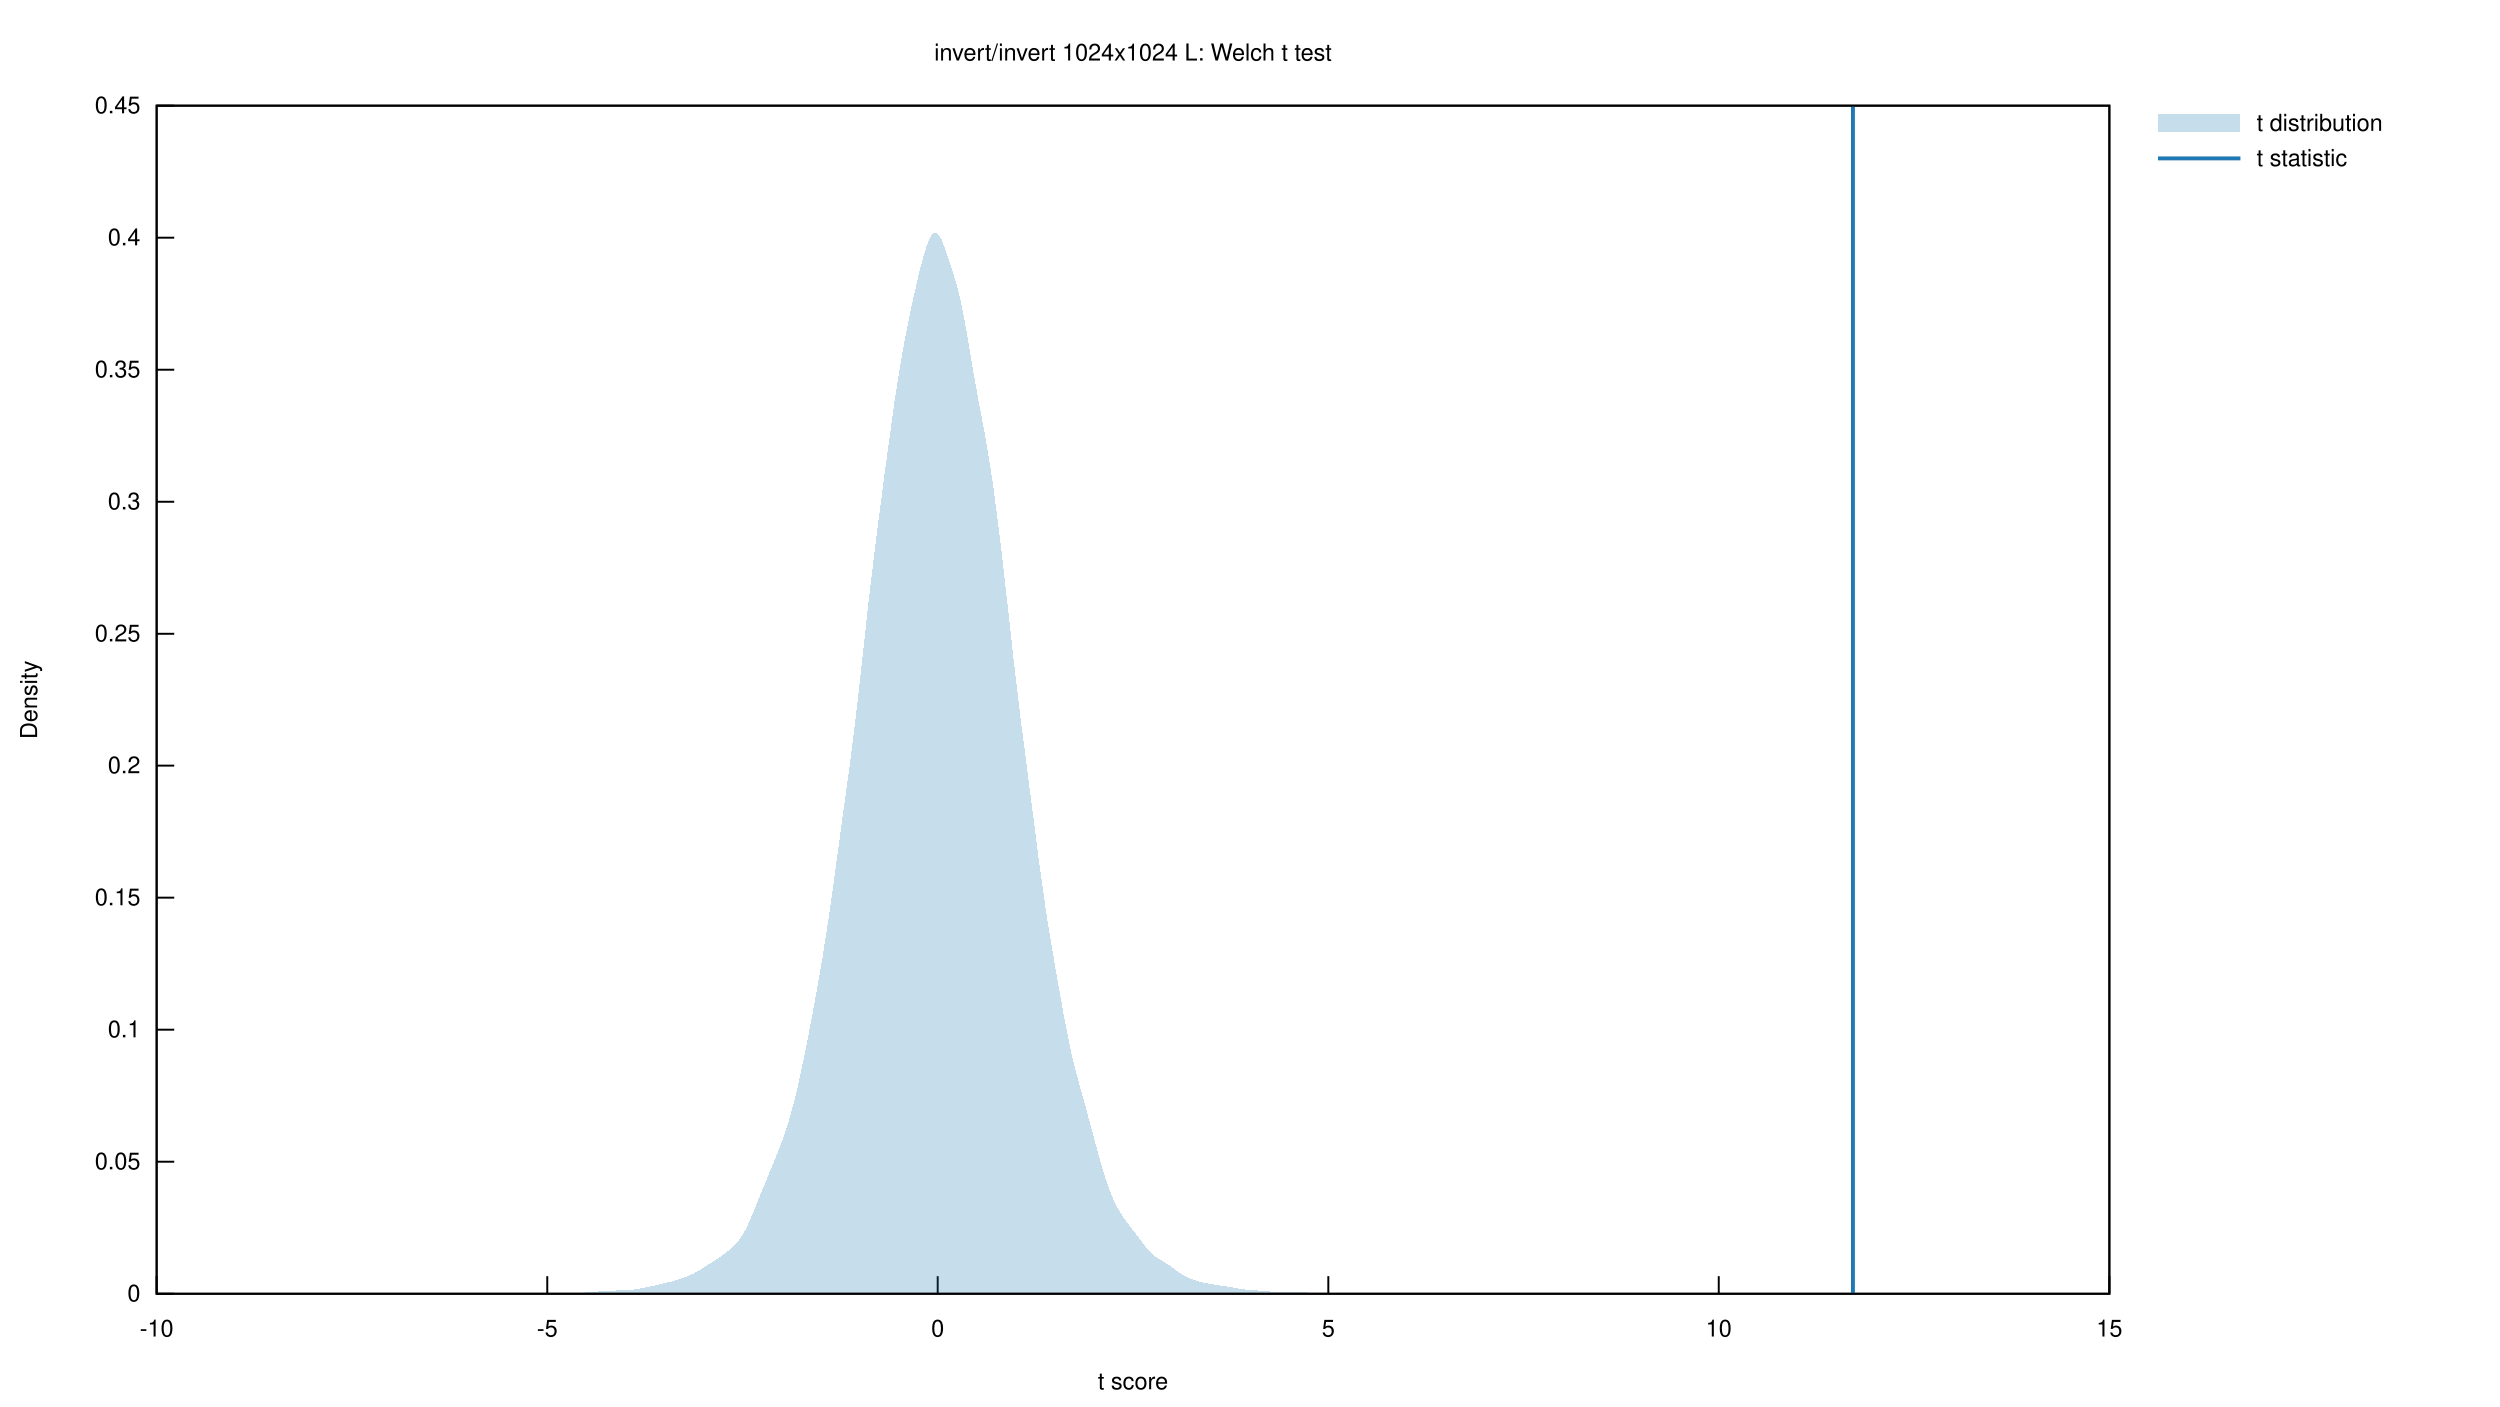
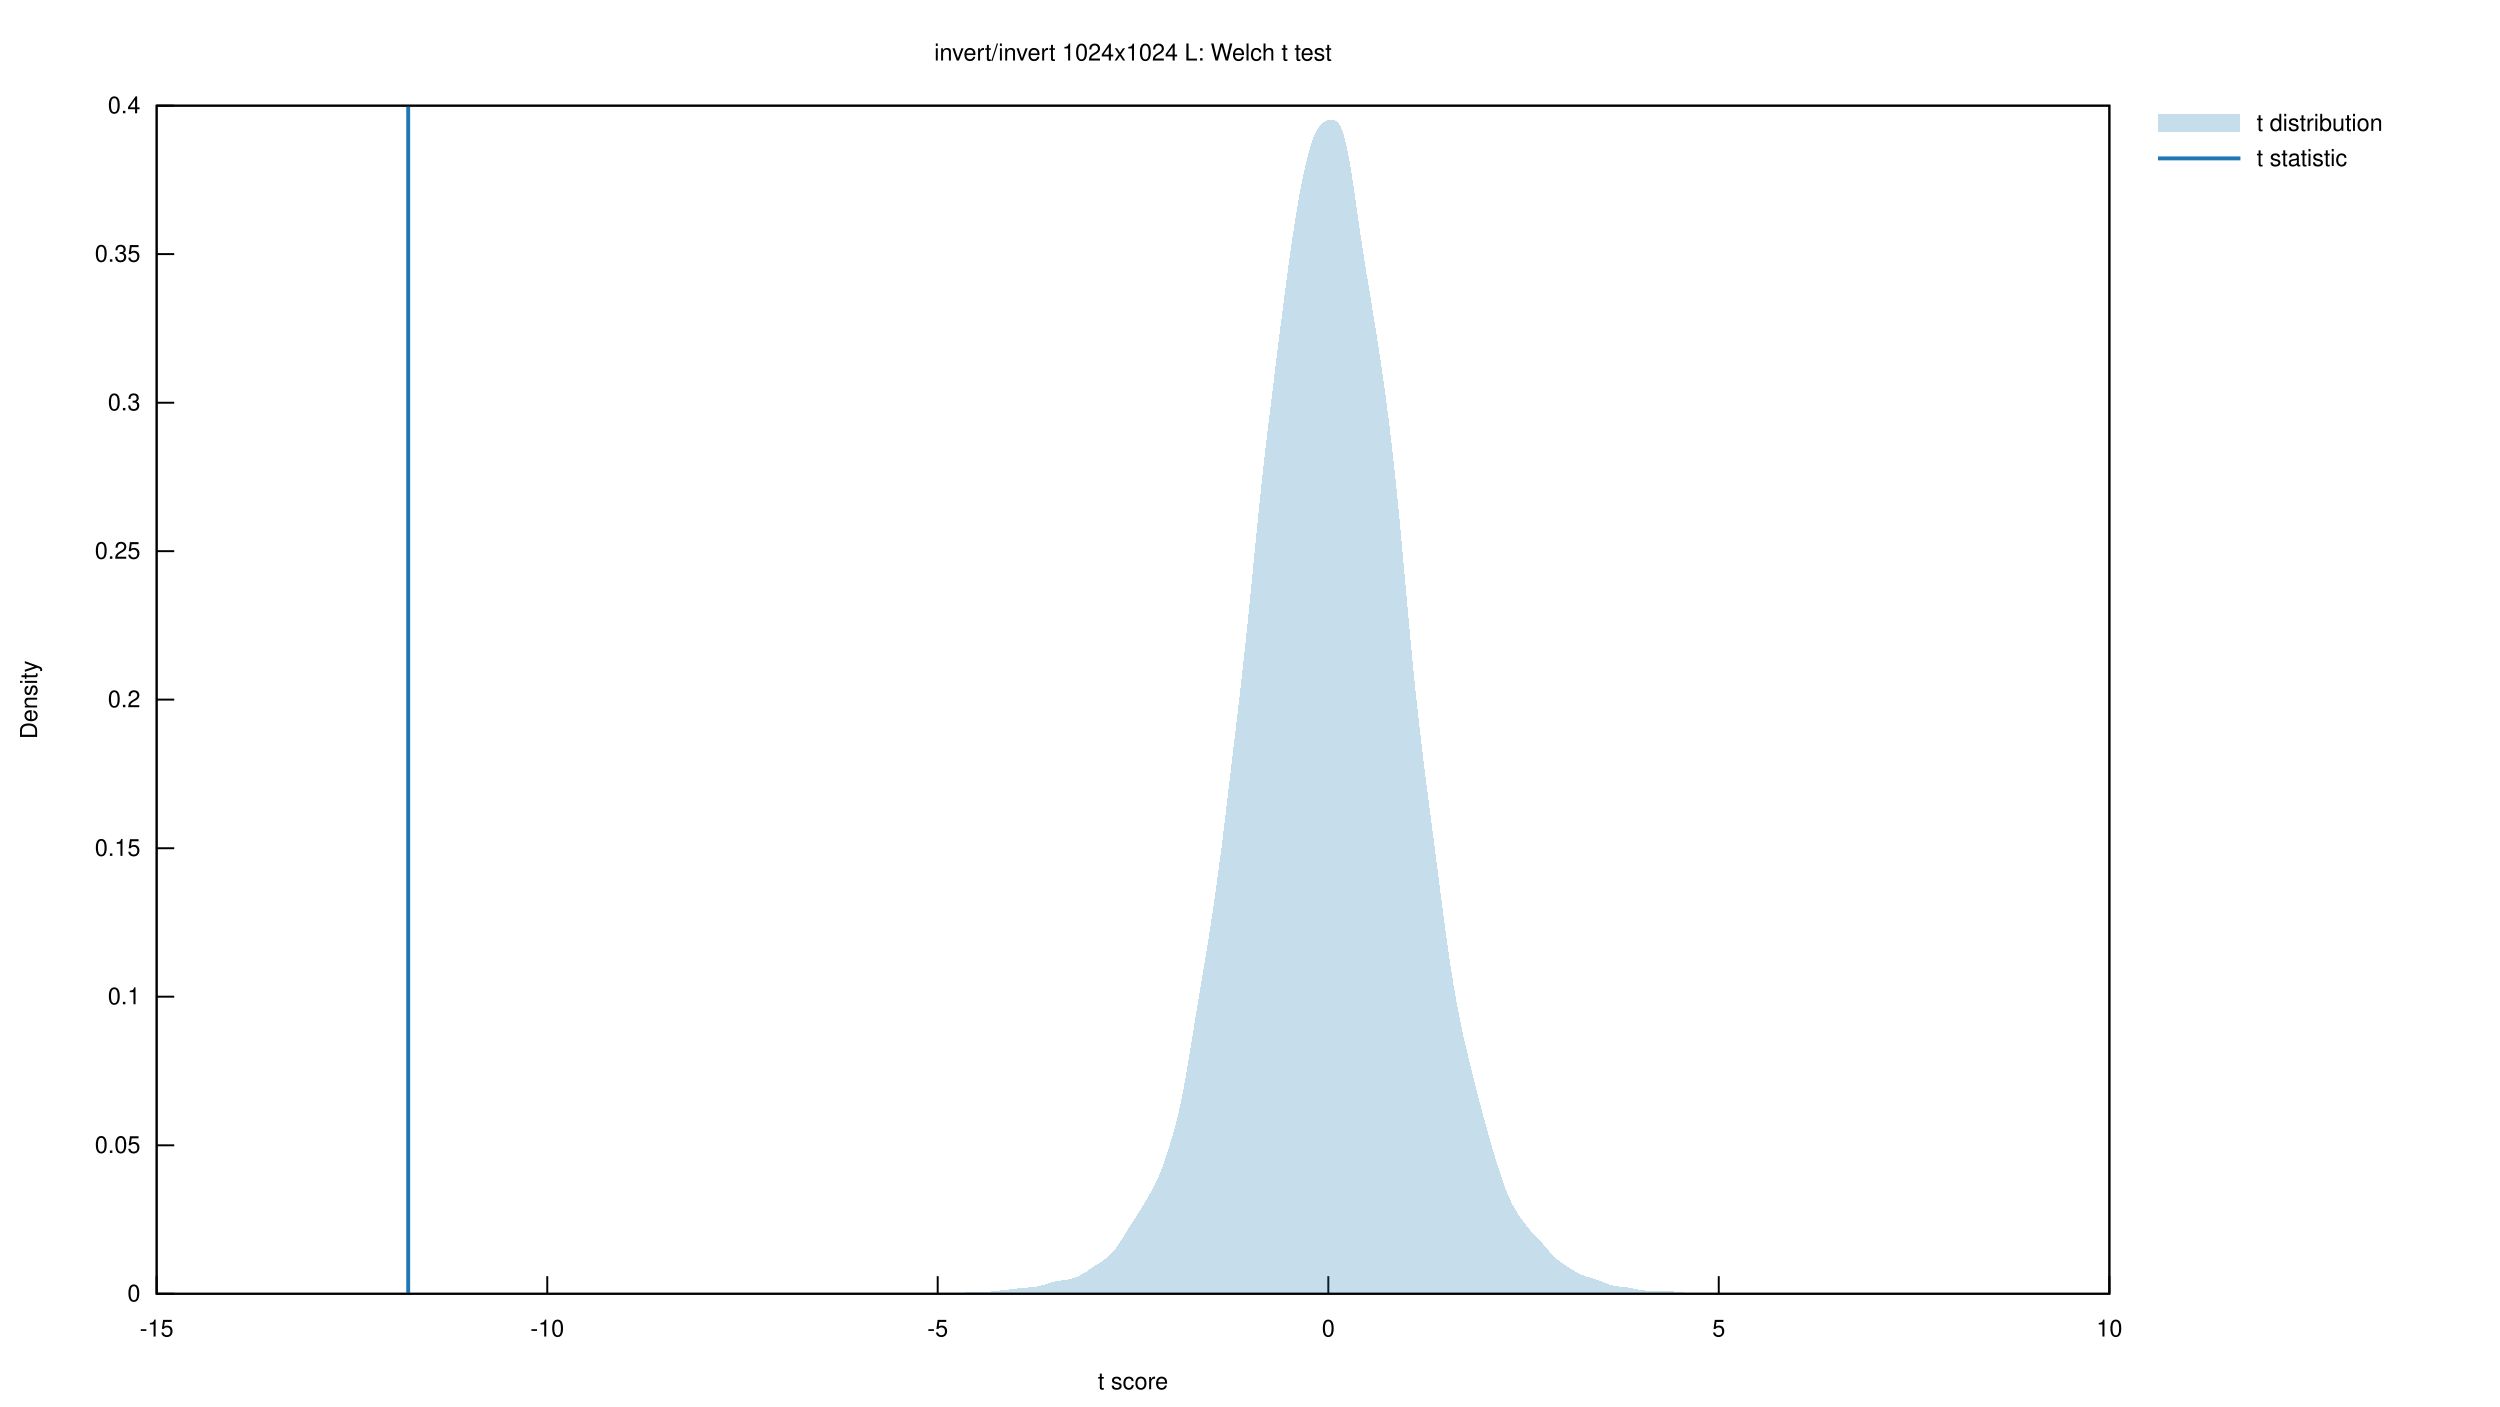
<svg xmlns="http://www.w3.org/2000/svg" xmlns:xlink="http://www.w3.org/1999/xlink" viewBox="0 0 1280 720">
  <g id="gnuplot_canvas">
    <rect x="0" y="0" width="1280" height="720" fill="none" />
    <defs>
      <circle id="gpDot" r="0.5" stroke-width="0.5" stroke="currentColor" />
      <path id="gpPt0" stroke-width="0.222" stroke="currentColor" d="M-1,0 h2 M0,-1 v2" />
      <path id="gpPt1" stroke-width="0.222" stroke="currentColor" d="M-1,-1 L1,1 M1,-1 L-1,1" />
      <path id="gpPt2" stroke-width="0.222" stroke="currentColor" d="M-1,0 L1,0 M0,-1 L0,1 M-1,-1 L1,1 M-1,1 L1,-1" />
      <rect id="gpPt3" stroke-width="0.222" stroke="currentColor" x="-1" y="-1" width="2" height="2" />
      <rect id="gpPt4" stroke-width="0.222" stroke="currentColor" fill="currentColor" x="-1" y="-1" width="2" height="2" />
      <circle id="gpPt5" stroke-width="0.222" stroke="currentColor" cx="0" cy="0" r="1" />
      <use xlink:href="#gpPt5" id="gpPt6" fill="currentColor" stroke="none" />
      <path id="gpPt7" stroke-width="0.222" stroke="currentColor" d="M0,-1.33 L-1.33,0.67 L1.33,0.67 z" />
      <use xlink:href="#gpPt7" id="gpPt8" fill="currentColor" stroke="none" />
      <use xlink:href="#gpPt7" id="gpPt9" stroke="currentColor" transform="rotate(180)" />
      <use xlink:href="#gpPt9" id="gpPt10" fill="currentColor" stroke="none" />
      <use xlink:href="#gpPt3" id="gpPt11" stroke="currentColor" transform="rotate(45)" />
      <use xlink:href="#gpPt11" id="gpPt12" fill="currentColor" stroke="none" />
      <path id="gpPt13" stroke-width="0.222" stroke="currentColor" d="M0,1.330 L1.265,0.411 L0.782,-1.067 L-0.782,-1.076 L-1.265,0.411 z" />
      <use xlink:href="#gpPt13" id="gpPt14" fill="currentColor" stroke="none" />
      <filter id="textbox" filterUnits="objectBoundingBox" x="0" y="0" height="1" width="1">
        <feFlood flood-color="white" flood-opacity="1" result="bgnd" />
        <feComposite in="SourceGraphic" in2="bgnd" operator="atop" />
      </filter>
      <filter id="greybox" filterUnits="objectBoundingBox" x="0" y="0" height="1" width="1">
        <feFlood flood-color="lightgrey" flood-opacity="1" result="grey" />
        <feComposite in="SourceGraphic" in2="grey" operator="atop" />
      </filter>
    </defs>
    <g fill="none" color="white" stroke="currentColor" stroke-width="1.00" stroke-linecap="butt" stroke-linejoin="miter">
</g>
    <g fill="none" color="black" stroke="currentColor" stroke-width="1.00" stroke-linecap="butt" stroke-linejoin="miter">
      <path stroke="black" d="M80.2,662.4 L89.2,662.4  " />
      <g transform="translate(71.9,666.3)" stroke="none" fill="black" font-family="Helvetica" font-size="12.00" text-anchor="end">
        <text>
          <tspan font-family="Helvetica"> 0</tspan>
        </text>
      </g>
    </g>
    <g fill="none" color="black" stroke="currentColor" stroke-width="1.00" stroke-linecap="butt" stroke-linejoin="miter">
-       <path stroke="black" d="M80.2,594.8 L89.2,594.8  " />
-       <g transform="translate(71.9,598.7)" stroke="none" fill="black" font-family="Helvetica" font-size="12.00" text-anchor="end">
+       <path stroke="black" d="M80.2,586.4 L89.2,586.4  " />
+       <g transform="translate(71.9,590.3)" stroke="none" fill="black" font-family="Helvetica" font-size="12.00" text-anchor="end">
        <text>
          <tspan font-family="Helvetica"> 0.05</tspan>
        </text>
      </g>
    </g>
    <g fill="none" color="black" stroke="currentColor" stroke-width="1.00" stroke-linecap="butt" stroke-linejoin="miter">
-       <path stroke="black" d="M80.2,527.2 L89.2,527.2  " />
-       <g transform="translate(71.9,531.1)" stroke="none" fill="black" font-family="Helvetica" font-size="12.00" text-anchor="end">
+       <path stroke="black" d="M80.2,510.3 L89.2,510.3  " />
+       <g transform="translate(71.9,514.2)" stroke="none" fill="black" font-family="Helvetica" font-size="12.00" text-anchor="end">
        <text>
          <tspan font-family="Helvetica"> 0.1</tspan>
        </text>
      </g>
    </g>
    <g fill="none" color="black" stroke="currentColor" stroke-width="1.00" stroke-linecap="butt" stroke-linejoin="miter">
-       <path stroke="black" d="M80.2,459.6 L89.2,459.6  " />
-       <g transform="translate(71.9,463.5)" stroke="none" fill="black" font-family="Helvetica" font-size="12.00" text-anchor="end">
+       <path stroke="black" d="M80.2,434.3 L89.2,434.3  " />
+       <g transform="translate(71.9,438.2)" stroke="none" fill="black" font-family="Helvetica" font-size="12.00" text-anchor="end">
        <text>
          <tspan font-family="Helvetica"> 0.15</tspan>
        </text>
      </g>
    </g>
    <g fill="none" color="black" stroke="currentColor" stroke-width="1.00" stroke-linecap="butt" stroke-linejoin="miter">
-       <path stroke="black" d="M80.2,392.0 L89.2,392.0  " />
-       <g transform="translate(71.9,395.9)" stroke="none" fill="black" font-family="Helvetica" font-size="12.00" text-anchor="end">
+       <path stroke="black" d="M80.2,358.2 L89.2,358.2  " />
+       <g transform="translate(71.9,362.1)" stroke="none" fill="black" font-family="Helvetica" font-size="12.00" text-anchor="end">
        <text>
          <tspan font-family="Helvetica"> 0.2</tspan>
        </text>
      </g>
    </g>
    <g fill="none" color="black" stroke="currentColor" stroke-width="1.00" stroke-linecap="butt" stroke-linejoin="miter">
-       <path stroke="black" d="M80.2,324.5 L89.2,324.5  " />
-       <g transform="translate(71.9,328.4)" stroke="none" fill="black" font-family="Helvetica" font-size="12.00" text-anchor="end">
+       <path stroke="black" d="M80.2,282.2 L89.2,282.2  " />
+       <g transform="translate(71.9,286.1)" stroke="none" fill="black" font-family="Helvetica" font-size="12.00" text-anchor="end">
        <text>
          <tspan font-family="Helvetica"> 0.25</tspan>
        </text>
      </g>
    </g>
    <g fill="none" color="black" stroke="currentColor" stroke-width="1.00" stroke-linecap="butt" stroke-linejoin="miter">
-       <path stroke="black" d="M80.2,256.9 L89.2,256.9  " />
-       <g transform="translate(71.9,260.8)" stroke="none" fill="black" font-family="Helvetica" font-size="12.00" text-anchor="end">
+       <path stroke="black" d="M80.2,206.2 L89.2,206.2  " />
+       <g transform="translate(71.9,210.1)" stroke="none" fill="black" font-family="Helvetica" font-size="12.00" text-anchor="end">
        <text>
          <tspan font-family="Helvetica"> 0.3</tspan>
        </text>
      </g>
    </g>
    <g fill="none" color="black" stroke="currentColor" stroke-width="1.00" stroke-linecap="butt" stroke-linejoin="miter">
-       <path stroke="black" d="M80.2,189.3 L89.2,189.3  " />
-       <g transform="translate(71.9,193.2)" stroke="none" fill="black" font-family="Helvetica" font-size="12.00" text-anchor="end">
+       <path stroke="black" d="M80.2,130.1 L89.2,130.1  " />
+       <g transform="translate(71.9,134.0)" stroke="none" fill="black" font-family="Helvetica" font-size="12.00" text-anchor="end">
        <text>
          <tspan font-family="Helvetica"> 0.35</tspan>
-         </text>
-       </g>
-     </g>
-     <g fill="none" color="black" stroke="currentColor" stroke-width="1.00" stroke-linecap="butt" stroke-linejoin="miter">
-       <path stroke="black" d="M80.2,121.7 L89.2,121.7  " />
-       <g transform="translate(71.9,125.6)" stroke="none" fill="black" font-family="Helvetica" font-size="12.00" text-anchor="end">
-         <text>
-           <tspan font-family="Helvetica"> 0.4</tspan>
        </text>
      </g>
    </g>
    <g fill="none" color="black" stroke="currentColor" stroke-width="1.00" stroke-linecap="butt" stroke-linejoin="miter">
      <path stroke="black" d="M80.2,54.1 L89.2,54.1  " />
      <g transform="translate(71.9,58.0)" stroke="none" fill="black" font-family="Helvetica" font-size="12.00" text-anchor="end">
        <text>
-           <tspan font-family="Helvetica"> 0.45</tspan>
+           <tspan font-family="Helvetica"> 0.4</tspan>
        </text>
      </g>
    </g>
    <g fill="none" color="black" stroke="currentColor" stroke-width="1.00" stroke-linecap="butt" stroke-linejoin="miter">
      <path stroke="black" d="M80.2,662.4 L80.2,653.4  " />
      <g transform="translate(80.2,684.3)" stroke="none" fill="black" font-family="Helvetica" font-size="12.00" text-anchor="middle">
        <text>
-           <tspan font-family="Helvetica">-10</tspan>
+           <tspan font-family="Helvetica">-15</tspan>
        </text>
      </g>
    </g>
    <g fill="none" color="black" stroke="currentColor" stroke-width="1.00" stroke-linecap="butt" stroke-linejoin="miter">
      <path stroke="black" d="M280.2,662.4 L280.2,653.4  " />
      <g transform="translate(280.2,684.3)" stroke="none" fill="black" font-family="Helvetica" font-size="12.00" text-anchor="middle">
        <text>
-           <tspan font-family="Helvetica">-5</tspan>
+           <tspan font-family="Helvetica">-10</tspan>
        </text>
      </g>
    </g>
    <g fill="none" color="black" stroke="currentColor" stroke-width="1.00" stroke-linecap="butt" stroke-linejoin="miter">
      <path stroke="black" d="M480.1,662.4 L480.1,653.4  " />
      <g transform="translate(480.1,684.3)" stroke="none" fill="black" font-family="Helvetica" font-size="12.00" text-anchor="middle">
        <text>
-           <tspan font-family="Helvetica"> 0</tspan>
+           <tspan font-family="Helvetica">-5</tspan>
        </text>
      </g>
    </g>
    <g fill="none" color="black" stroke="currentColor" stroke-width="1.00" stroke-linecap="butt" stroke-linejoin="miter">
      <path stroke="black" d="M680.1,662.4 L680.1,653.4  " />
      <g transform="translate(680.1,684.3)" stroke="none" fill="black" font-family="Helvetica" font-size="12.00" text-anchor="middle">
        <text>
-           <tspan font-family="Helvetica"> 5</tspan>
+           <tspan font-family="Helvetica"> 0</tspan>
        </text>
      </g>
    </g>
    <g fill="none" color="black" stroke="currentColor" stroke-width="1.00" stroke-linecap="butt" stroke-linejoin="miter">
      <path stroke="black" d="M880.0,662.4 L880.0,653.4  " />
      <g transform="translate(880.0,684.3)" stroke="none" fill="black" font-family="Helvetica" font-size="12.00" text-anchor="middle">
        <text>
-           <tspan font-family="Helvetica"> 10</tspan>
+           <tspan font-family="Helvetica"> 5</tspan>
        </text>
      </g>
    </g>
    <g fill="none" color="black" stroke="currentColor" stroke-width="1.00" stroke-linecap="butt" stroke-linejoin="miter">
      <path stroke="black" d="M1080.0,662.4 L1080.0,653.4  " />
      <g transform="translate(1080.0,684.3)" stroke="none" fill="black" font-family="Helvetica" font-size="12.00" text-anchor="middle">
        <text>
-           <tspan font-family="Helvetica"> 15</tspan>
+           <tspan font-family="Helvetica"> 10</tspan>
        </text>
      </g>
    </g>
    <g fill="none" color="black" stroke="currentColor" stroke-width="1.00" stroke-linecap="butt" stroke-linejoin="miter">
</g>
    <g fill="none" color="black" stroke="currentColor" stroke-width="1.00" stroke-linecap="butt" stroke-linejoin="miter">
      <path stroke="black" d="M80.2,54.1 L80.2,662.4 L1080.0,662.4 L1080.0,54.1 L80.2,54.1 Z  " />
    </g>
    <g fill="none" color="black" stroke="currentColor" stroke-width="1.00" stroke-linecap="butt" stroke-linejoin="miter">
      <g transform="translate(19.0,358.3) rotate(270)" stroke="none" fill="black" font-family="Helvetica" font-size="12.00" text-anchor="middle">
        <text>
          <tspan font-family="Helvetica">Density</tspan>
        </text>
      </g>
    </g>
    <g fill="none" color="black" stroke="currentColor" stroke-width="1.00" stroke-linecap="butt" stroke-linejoin="miter">
      <g transform="translate(580.1,711.3)" stroke="none" fill="black" font-family="Helvetica" font-size="12.00" text-anchor="middle">
        <text>
          <tspan font-family="Helvetica">t score</tspan>
        </text>
      </g>
    </g>
    <g fill="none" color="black" stroke="currentColor" stroke-width="1.00" stroke-linecap="butt" stroke-linejoin="miter">
      <g transform="translate(580.1,31.0)" stroke="none" fill="black" font-family="Helvetica" font-size="12.00" text-anchor="middle">
        <text>
          <tspan font-family="Helvetica">invert/invert 1024x1024 L: Welch t test</tspan>
        </text>
      </g>
    </g>
    <g fill="none" color="black" stroke="currentColor" stroke-width="1.00" stroke-linecap="butt" stroke-linejoin="miter">
</g>
    <g id="gnuplot_plot_1">
      <g fill="none" color="black" stroke="currentColor" stroke-width="1.00" stroke-linecap="butt" stroke-linejoin="miter">
        <g transform="translate(1155.4,67.0)" stroke="none" fill="black" font-family="Helvetica" font-size="12.00" text-anchor="start">
          <text>
            <tspan font-family="Helvetica">t distribution</tspan>
          </text>
        </g>
      </g>
      <g fill="none" color="black" stroke="currentColor" stroke-width="1.00" stroke-linecap="butt" stroke-linejoin="miter">
        <g stroke="none" shape-rendering="crispEdges">
          <polygon fill="rgb( 31, 120, 180)" fill-opacity="0.25" points="1104.9,67.6 1147.1,67.6 1147.1,58.6 1104.9,58.6 " />
-           <polygon fill="rgb( 31, 120, 180)" fill-opacity="0.25" points="130.1,662.4 131.4,662.4 132.6,662.4 133.9,662.4 135.2,662.4 136.4,662.4 137.7,662.4 139.0,662.3 140.2,662.3 141.5,662.3 142.8,662.3 144.1,662.3 145.3,662.3 146.6,662.3 147.9,662.3 149.1,662.4 150.4,662.4 151.7,662.4 153.0,662.4 154.2,662.4 155.5,662.4 156.8,662.4 158.0,662.4 159.3,662.4 160.6,662.4 161.9,662.4 163.1,662.4 164.4,662.4 165.7,662.3 166.9,662.3 168.2,662.3 169.5,662.3 170.7,662.3 172.0,662.3 173.3,662.3 174.6,662.3 175.8,662.4 177.1,662.4 178.4,662.4 179.6,662.4 180.9,662.4 182.2,662.4 183.5,662.4 184.7,662.4 186.0,662.4 187.3,662.4 188.5,662.4 189.8,662.4 191.1,662.4 192.3,662.4 193.6,662.4 194.9,662.4 196.2,662.4 197.4,662.4 198.7,662.4 200.0,662.4 201.2,662.4 202.5,662.4 203.8,662.4 205.1,662.4 206.3,662.4 207.6,662.4 208.9,662.4 210.1,662.4 211.4,662.4 212.7,662.4 214.0,662.4 215.2,662.4 216.5,662.4 217.8,662.4 219.0,662.4 220.3,662.4 221.6,662.4 222.8,662.4 224.1,662.4 225.4,662.4 226.7,662.4 227.9,662.4 229.2,662.4 230.5,662.4 231.7,662.4 233.0,662.4 234.3,662.4 235.6,662.4 236.8,662.4 238.1,662.3 239.4,662.3 240.6,662.3 241.9,662.3 243.2,662.3 244.4,662.2 245.7,662.2 247.0,662.2 248.3,662.2 249.5,662.2 250.8,662.3 252.1,662.3 253.3,662.3 254.6,662.3 255.9,662.3 257.2,662.3 258.4,662.3 259.7,662.3 261.0,662.3 262.2,662.2 263.5,662.2 264.8,662.2 266.0,662.1 267.3,662.1 268.6,662.0 269.9,662.0 271.1,661.9 272.4,661.9 273.7,661.9 274.9,661.9 276.2,662.0 277.5,662.0 278.8,662.1 280.0,662.1 281.3,662.2 282.6,662.2 283.8,662.2 285.1,662.2 286.4,662.1 287.7,662.1 288.9,662.1 290.2,662.1 291.5,662.0 292.7,662.0 294.0,662.0 295.3,661.9 296.5,661.9 297.8,661.8 299.1,661.8 300.4,661.7 301.6,661.6 302.9,661.5 304.2,661.4 305.4,661.3 306.7,661.2 308.0,661.1 309.3,661.0 310.5,660.9 311.8,660.9 313.1,660.8 314.3,660.8 315.6,660.7 316.9,660.7 318.1,660.7 319.4,660.6 320.7,660.6 322.0,660.5 323.2,660.4 324.5,660.2 325.8,660.0 327.0,659.8 328.3,659.6 329.6,659.3 330.9,659.1 332.1,658.9 333.4,658.6 334.7,658.3 335.9,658.0 337.2,657.7 338.5,657.4 339.8,657.1 341.0,656.8 342.3,656.5 343.6,656.2 344.8,655.9 346.1,655.5 347.4,655.1 348.6,654.7 349.9,654.2 351.2,653.8 352.5,653.2 353.7,652.7 355.0,652.1 356.3,651.4 357.5,650.7 358.8,650.0 360.1,649.2 361.4,648.3 362.6,647.5 363.9,646.7 365.2,645.9 366.4,645.0 367.7,644.2 369.0,643.3 370.2,642.4 371.5,641.5 372.8,640.5 374.1,639.4 375.3,638.3 376.6,636.9 377.9,635.5 379.1,633.7 380.4,631.7 381.7,629.5 383.0,626.9 384.2,624.1 385.5,621.1 386.8,618.0 388.0,614.8 389.3,611.6 390.6,608.4 391.9,605.4 393.1,602.3 394.4,599.3 395.7,596.3 396.9,593.2 398.2,590.0 399.5,586.7 400.7,583.3 402.0,579.6 403.3,575.7 404.6,571.4 405.8,566.8 407.1,561.9 408.4,556.6 409.6,550.9 410.9,544.9 412.2,538.7 413.5,532.3 414.7,525.7 416.0,519.0 417.3,512.1 418.5,505.1 419.8,497.9 421.1,490.4 422.3,482.5 423.6,474.3 424.9,465.7 426.2,456.7 427.4,447.5 428.7,438.1 430.0,428.8 431.2,419.5 432.5,410.2 433.8,400.9 435.1,391.4 436.3,381.6 437.6,371.4 438.9,360.7 440.1,349.7 441.4,338.3 442.7,326.7 443.9,315.1 445.2,303.8 446.5,292.9 447.8,282.4 449.0,272.4 450.3,262.6 451.6,253.0 452.8,243.4 454.1,233.8 455.4,224.3 456.7,215.0 457.9,206.1 459.2,197.7 460.5,189.8 461.7,182.3 463.0,175.3 464.3,168.7 465.6,162.3 466.8,156.3 468.1,150.5 469.4,144.9 470.6,139.6 471.9,134.6 473.2,130.0 474.4,126.0 475.7,122.7 477.0,120.3 478.3,119.1 479.5,119.1 480.8,120.4 482.1,122.7 483.3,125.9 484.6,129.4 485.9,133.2 487.2,137.1 488.4,141.1 489.7,145.3 491.0,150.2 492.2,155.8 493.5,162.2 494.8,169.2 496.0,176.6 497.3,184.2 498.6,191.7 499.9,198.9 501.1,205.8 502.4,212.5 503.7,219.2 504.9,226.3 506.2,233.8 507.5,242.0 508.8,250.8 510.0,260.2 511.3,270.2 512.6,280.7 513.8,291.6 515.1,302.9 516.4,314.4 517.7,325.9 518.9,337.3 520.2,348.3 521.5,358.9 522.7,369.2 524.0,379.1 525.3,388.9 526.5,398.7 527.8,408.6 529.1,418.6 530.4,428.5 531.6,438.3 532.9,447.8 534.2,456.8 535.4,465.5 536.7,473.7 538.0,481.5 539.3,489.1 540.5,496.5 541.8,503.8 543.1,511.0 544.3,518.0 545.6,524.8 546.9,531.2 548.1,537.2 549.4,542.8 550.7,547.9 552.0,552.7 553.2,557.3 554.5,561.9 555.8,566.5 557.0,571.2 558.3,575.9 559.6,580.7 560.9,585.5 562.1,590.1 563.4,594.7 564.7,599.0 565.9,603.1 567.2,606.8 568.5,610.2 569.7,613.3 571.0,616.1 572.3,618.6 573.6,620.8 574.8,622.8 576.1,624.6 577.4,626.3 578.6,628.0 579.9,629.6 581.2,631.2 582.5,632.9 583.7,634.6 585.0,636.4 586.3,638.0 587.5,639.6 588.8,641.0 590.1,642.2 591.4,643.2 592.6,644.1 593.9,644.9 595.2,645.6 596.4,646.4 597.7,647.2 599.0,648.0 600.2,648.9 601.5,649.9 602.8,650.8 604.1,651.7 605.3,652.5 606.6,653.2 607.9,653.9 609.1,654.5 610.4,655.0 611.7,655.4 613.0,655.8 614.2,656.2 615.5,656.5 616.8,656.8 618.0,657.1 619.3,657.3 620.6,657.5 621.8,657.7 623.1,657.9 624.4,658.1 625.7,658.3 626.9,658.5 628.2,658.7 629.5,658.9 630.7,659.1 632.0,659.4 633.3,659.6 634.6,659.8 635.8,660.0 637.1,660.2 638.4,660.4 639.6,660.5 640.9,660.6 642.2,660.7 643.5,660.7 644.7,660.8 646.0,660.9 647.3,661.0 648.5,661.1 649.8,661.2 651.1,661.3 652.3,661.3 653.6,661.3 654.9,661.4 656.2,661.4 657.4,661.4 658.7,661.4 660.0,661.4 661.2,661.4 662.5,661.4 663.8,661.5 665.1,661.5 666.3,661.6 667.6,661.7 668.9,661.7 670.1,661.8 671.4,661.8 672.7,661.8 673.9,661.8 675.2,661.9 676.5,661.9 677.8,661.9 679.0,661.9 680.3,662.0 681.6,662.0 682.8,662.1 684.1,662.1 685.4,662.2 686.7,662.2 687.9,662.3 689.2,662.3 690.5,662.3 691.7,662.3 693.0,662.3 694.3,662.3 695.6,662.3 696.8,662.3 698.1,662.3 699.4,662.3 700.6,662.3 701.9,662.3 703.2,662.3 704.4,662.3 705.7,662.3 707.0,662.3 708.3,662.3 709.5,662.3 710.8,662.3 712.1,662.3 713.3,662.3 714.6,662.4 715.9,662.4 717.2,662.4 718.4,662.4 719.7,662.4 721.0,662.4 722.2,662.4 723.5,662.4 724.8,662.4 726.0,662.4 727.3,662.4 728.6,662.4 729.9,662.3 731.1,662.3 732.4,662.3 733.7,662.3 734.9,662.3 736.2,662.3 737.5,662.3 738.8,662.3 740.0,662.3 741.3,662.4 742.6,662.4 743.8,662.4 745.1,662.3 746.4,662.3 747.6,662.3 748.9,662.3 750.2,662.3 751.5,662.3 752.7,662.3 754.0,662.3 755.3,662.3 756.5,662.4 757.8,662.4 759.1,662.4 760.4,662.4 761.6,662.4 762.9,662.4 764.2,662.4 764.2,662.4 762.9,662.4 761.6,662.4 760.4,662.4 759.1,662.4 757.8,662.4 756.5,662.4 755.3,662.4 754.0,662.4 752.7,662.4 751.5,662.4 750.2,662.4 748.9,662.4 747.6,662.4 746.4,662.4 745.1,662.4 743.8,662.4 742.6,662.4 741.3,662.4 740.0,662.4 738.8,662.4 737.5,662.4 736.2,662.4 734.9,662.4 733.7,662.4 732.4,662.4 731.1,662.4 729.9,662.4 728.6,662.4 727.3,662.4 726.0,662.4 724.8,662.4 723.5,662.4 722.2,662.4 721.0,662.4 719.7,662.4 718.4,662.4 717.2,662.4 715.9,662.4 714.6,662.4 713.3,662.4 712.1,662.4 710.8,662.4 709.5,662.4 708.3,662.4 707.0,662.4 705.7,662.4 704.4,662.4 703.2,662.4 701.9,662.4 700.6,662.4 699.4,662.4 698.1,662.4 696.8,662.4 695.6,662.4 694.3,662.4 693.0,662.4 691.7,662.4 690.5,662.4 689.2,662.4 687.9,662.4 686.7,662.4 685.4,662.4 684.1,662.4 682.8,662.4 681.6,662.4 680.3,662.4 679.0,662.4 677.8,662.4 676.5,662.4 675.2,662.4 673.9,662.4 672.7,662.4 671.4,662.4 670.1,662.4 668.9,662.4 667.6,662.4 666.3,662.4 665.1,662.4 663.8,662.4 662.5,662.4 661.2,662.4 660.0,662.4 658.7,662.4 657.4,662.4 656.2,662.4 654.9,662.4 653.6,662.4 652.3,662.4 651.1,662.4 649.8,662.4 648.5,662.4 647.3,662.4 646.0,662.4 644.7,662.4 643.5,662.4 642.2,662.4 640.9,662.4 639.6,662.4 638.4,662.4 637.1,662.4 635.8,662.4 634.6,662.4 633.3,662.4 632.0,662.4 630.7,662.4 629.5,662.4 628.2,662.4 626.9,662.4 625.7,662.4 624.4,662.4 623.1,662.4 621.8,662.4 620.6,662.4 619.3,662.4 618.0,662.4 616.8,662.4 615.5,662.4 614.2,662.4 613.0,662.4 611.7,662.4 610.4,662.4 609.1,662.4 607.9,662.4 606.6,662.4 605.3,662.4 604.1,662.4 602.8,662.4 601.5,662.4 600.2,662.4 599.0,662.4 597.7,662.4 596.4,662.4 595.2,662.4 593.9,662.4 592.6,662.4 591.4,662.4 590.1,662.4 588.8,662.4 587.5,662.4 586.3,662.4 585.0,662.4 583.7,662.4 582.5,662.4 581.2,662.4 579.9,662.4 578.6,662.4 577.4,662.4 576.1,662.4 574.8,662.4 573.6,662.4 572.3,662.4 571.0,662.4 569.7,662.4 568.5,662.4 567.2,662.4 565.9,662.4 564.7,662.4 563.4,662.4 562.1,662.4 560.9,662.4 559.6,662.4 558.3,662.4 557.0,662.4 555.8,662.4 554.5,662.4 553.2,662.4 552.0,662.4 550.7,662.4 549.4,662.4 548.1,662.4 546.9,662.4 545.6,662.4 544.3,662.4 543.1,662.4 541.8,662.4 540.5,662.4 539.3,662.4 538.0,662.4 536.7,662.4 535.4,662.4 534.2,662.4 532.9,662.4 531.6,662.4 530.4,662.4 529.1,662.4 527.8,662.4 526.5,662.4 525.3,662.4 524.0,662.4 522.7,662.4 521.5,662.4 520.2,662.4 518.9,662.4 517.7,662.4 516.4,662.4 515.1,662.4 513.8,662.4 512.6,662.4 511.3,662.4 510.0,662.4 508.8,662.4 507.5,662.4 506.2,662.4 504.9,662.4 503.7,662.4 502.4,662.4 501.1,662.4 499.9,662.4 498.6,662.4 497.3,662.4 496.0,662.4 494.8,662.4 493.5,662.4 492.2,662.4 491.0,662.4 489.7,662.4 488.4,662.4 487.2,662.4 485.9,662.4 484.6,662.4 483.3,662.4 482.1,662.4 480.8,662.4 479.5,662.4 478.3,662.4 477.0,662.4 475.7,662.4 474.4,662.4 473.2,662.4 471.9,662.4 470.6,662.4 469.4,662.4 468.1,662.4 466.8,662.4 465.6,662.4 464.3,662.4 463.0,662.4 461.7,662.4 460.5,662.4 459.2,662.4 457.9,662.4 456.7,662.4 455.4,662.4 454.1,662.4 452.8,662.4 451.6,662.4 450.3,662.4 449.0,662.4 447.8,662.4 446.5,662.4 445.2,662.4 443.9,662.4 442.7,662.4 441.4,662.4 440.1,662.4 438.9,662.4 437.6,662.4 436.3,662.4 435.1,662.4 433.8,662.4 432.5,662.4 431.2,662.4 430.0,662.4 428.7,662.4 427.4,662.4 426.2,662.4 424.9,662.4 423.6,662.4 422.3,662.4 421.1,662.4 419.8,662.4 418.5,662.4 417.3,662.4 416.0,662.4 414.7,662.4 413.5,662.4 412.2,662.4 410.9,662.4 409.6,662.4 408.4,662.4 407.1,662.4 405.8,662.4 404.6,662.4 403.3,662.4 402.0,662.4 400.7,662.4 399.5,662.4 398.2,662.4 396.9,662.4 395.7,662.4 394.4,662.4 393.1,662.4 391.9,662.4 390.6,662.4 389.3,662.4 388.0,662.4 386.8,662.4 385.5,662.4 384.2,662.4 383.0,662.4 381.7,662.4 380.4,662.4 379.1,662.4 377.9,662.4 376.6,662.4 375.3,662.4 374.1,662.4 372.8,662.4 371.5,662.4 370.2,662.4 369.0,662.4 367.7,662.4 366.4,662.4 365.2,662.4 363.9,662.4 362.6,662.4 361.4,662.4 360.1,662.4 358.8,662.4 357.5,662.4 356.3,662.4 355.0,662.4 353.7,662.4 352.5,662.4 351.2,662.4 349.9,662.4 348.6,662.4 347.4,662.4 346.1,662.4 344.8,662.4 343.6,662.4 342.3,662.4 341.0,662.4 339.8,662.4 338.5,662.4 337.2,662.4 335.9,662.4 334.7,662.4 333.4,662.4 332.1,662.4 330.9,662.4 329.6,662.4 328.3,662.4 327.0,662.4 325.8,662.4 324.5,662.4 323.2,662.4 322.0,662.4 320.7,662.4 319.4,662.4 318.1,662.4 316.9,662.4 315.6,662.4 314.3,662.4 313.1,662.4 311.8,662.4 310.5,662.4 309.3,662.4 308.0,662.4 306.7,662.4 305.4,662.4 304.2,662.4 302.9,662.4 301.6,662.4 300.4,662.4 299.1,662.4 297.8,662.4 296.5,662.4 295.3,662.4 294.0,662.4 292.7,662.4 291.5,662.4 290.2,662.4 288.9,662.4 287.7,662.4 286.4,662.4 285.1,662.4 283.8,662.4 282.6,662.4 281.3,662.4 280.0,662.4 278.8,662.4 277.5,662.4 276.2,662.4 274.9,662.4 273.7,662.4 272.4,662.4 271.1,662.4 269.9,662.4 268.6,662.4 267.3,662.4 266.0,662.4 264.8,662.4 263.5,662.4 262.2,662.4 261.0,662.4 259.7,662.4 258.4,662.4 257.2,662.4 255.9,662.4 254.6,662.4 253.3,662.4 252.1,662.4 250.8,662.4 249.5,662.4 248.3,662.4 247.0,662.4 245.7,662.4 244.4,662.4 243.2,662.4 241.9,662.4 240.6,662.4 239.4,662.4 238.1,662.4 236.8,662.4 235.6,662.4 234.3,662.4 233.0,662.4 231.7,662.4 230.5,662.4 229.2,662.4 227.9,662.4 226.7,662.4 225.4,662.4 224.1,662.4 222.8,662.4 221.6,662.4 220.3,662.4 219.0,662.4 217.8,662.4 216.5,662.4 215.2,662.4 214.0,662.4 212.7,662.4 211.4,662.4 210.1,662.4 208.9,662.4 207.6,662.4 206.3,662.4 205.1,662.4 203.8,662.4 202.5,662.4 201.2,662.4 200.0,662.4 198.7,662.4 197.4,662.4 196.2,662.4 194.9,662.4 193.6,662.4 192.3,662.4 191.1,662.4 189.8,662.4 188.5,662.4 187.3,662.4 186.0,662.4 184.7,662.4 183.5,662.4 182.2,662.4 180.9,662.4 179.6,662.4 178.4,662.4 177.1,662.4 175.8,662.4 174.6,662.4 173.3,662.4 172.0,662.4 170.7,662.4 169.5,662.4 168.2,662.4 166.9,662.4 165.7,662.4 164.4,662.4 163.1,662.4 161.9,662.4 160.6,662.4 159.3,662.4 158.0,662.4 156.8,662.4 155.5,662.4 154.2,662.4 153.0,662.4 151.7,662.4 150.4,662.4 149.1,662.4 147.9,662.4 146.6,662.4 145.3,662.4 144.1,662.4 142.8,662.4 141.5,662.4 140.2,662.4 139.0,662.4 137.7,662.4 136.4,662.4 135.2,662.4 133.9,662.4 132.6,662.4 131.4,662.4 130.1,662.4 " />
+           <polygon fill="rgb( 31, 120, 180)" fill-opacity="0.25" points="413.9,662.4 415.2,662.4 416.5,662.4 417.8,662.4 419.1,662.4 420.4,662.3 421.7,662.3 423.0,662.3 424.3,662.2 425.7,662.2 427.0,662.2 428.3,662.2 429.6,662.2 430.9,662.2 432.2,662.3 433.5,662.3 434.8,662.3 436.1,662.4 437.4,662.4 438.7,662.4 440.0,662.4 441.3,662.4 442.6,662.4 443.9,662.3 445.2,662.3 446.5,662.3 447.8,662.2 449.1,662.2 450.5,662.2 451.8,662.2 453.1,662.1 454.4,662.1 455.7,662.1 457.0,662.1 458.3,662.1 459.6,662.1 460.9,662.1 462.2,662.1 463.5,662.1 464.8,662.0 466.1,662.0 467.4,662.0 468.7,662.0 470.0,662.0 471.3,662.0 472.6,662.0 473.9,662.0 475.3,662.0 476.6,662.0 477.9,662.1 479.2,662.1 480.5,662.1 481.8,662.0 483.1,662.0 484.4,662.0 485.7,662.0 487.0,662.0 488.3,661.9 489.6,661.9 490.9,661.9 492.2,661.8 493.5,661.8 494.8,661.7 496.1,661.6 497.4,661.6 498.7,661.5 500.1,661.5 501.4,661.5 502.7,661.4 504.0,661.4 505.3,661.3 506.6,661.3 507.9,661.2 509.2,661.1 510.5,660.9 511.8,660.8 513.1,660.6 514.4,660.5 515.7,660.3 517.0,660.2 518.3,660.0 519.6,659.9 520.9,659.7 522.2,659.6 523.5,659.5 524.8,659.3 526.2,659.2 527.5,659.1 528.8,659.0 530.1,658.8 531.4,658.6 532.7,658.3 534.0,658.0 535.3,657.6 536.6,657.2 537.9,656.7 539.2,656.4 540.5,656.0 541.8,655.8 543.1,655.6 544.4,655.5 545.7,655.4 547.0,655.1 548.3,654.8 549.6,654.4 551.0,653.9 552.3,653.3 553.6,652.6 554.9,651.9 556.2,651.1 557.5,650.2 558.8,649.3 560.1,648.4 561.4,647.6 562.7,646.8 564.0,645.9 565.3,645.0 566.6,644.0 567.9,642.9 569.2,641.6 570.5,640.1 571.8,638.4 573.1,636.5 574.4,634.4 575.8,632.3 577.1,630.1 578.4,628.0 579.7,626.0 581.0,624.0 582.3,621.9 583.6,619.9 584.9,617.8 586.2,615.6 587.5,613.4 588.8,611.1 590.1,608.8 591.4,606.3 592.7,603.6 594.0,600.5 595.3,597.2 596.6,593.5 597.9,589.5 599.2,585.2 600.6,580.7 601.9,575.8 603.2,570.5 604.5,564.7 605.8,558.2 607.1,551.2 608.4,543.6 609.7,535.7 611.0,527.6 612.3,519.6 613.6,511.6 614.9,503.7 616.2,496.0 617.5,488.2 618.8,480.3 620.1,472.0 621.4,463.3 622.7,454.1 624.0,444.3 625.4,434.1 626.7,423.5 628.0,412.6 629.3,401.6 630.6,390.6 631.9,379.7 633.2,368.8 634.5,357.8 635.8,346.4 637.1,334.7 638.4,322.4 639.7,309.7 641.0,296.6 642.3,283.3 643.6,270.2 644.9,257.4 646.2,245.1 647.5,233.3 648.8,222.0 650.2,211.0 651.5,200.2 652.8,189.6 654.1,179.2 655.4,168.8 656.7,158.7 658.0,148.7 659.3,138.9 660.6,129.5 661.9,120.5 663.2,112.0 664.5,104.2 665.8,97.0 667.1,90.5 668.4,84.6 669.7,79.3 671.0,74.7 672.3,70.8 673.6,67.7 675.0,65.4 676.3,63.7 677.6,62.6 678.9,61.9 680.2,61.4 681.5,61.2 682.8,61.3 684.1,61.9 685.4,63.1 686.7,65.4 688.0,69.0 689.3,74.1 690.6,80.6 691.9,88.3 693.2,96.8 694.5,105.8 695.8,114.8 697.1,123.6 698.4,132.1 699.7,140.4 701.1,148.5 702.4,156.5 703.7,164.5 705.0,172.7 706.3,181.1 707.6,189.8 708.9,198.9 710.2,208.6 711.5,218.8 712.8,229.8 714.1,241.6 715.4,254.2 716.7,267.5 718.0,281.5 719.3,295.9 720.6,310.3 721.9,324.6 723.2,338.4 724.5,351.6 725.9,364.0 727.2,375.7 728.5,386.7 729.8,397.2 731.1,407.4 732.4,417.3 733.7,427.3 735.0,437.3 736.3,447.4 737.6,457.5 738.9,467.6 740.2,477.3 741.5,486.7 742.8,495.4 744.1,503.6 745.4,511.1 746.7,518.1 748.0,524.6 749.3,530.7 750.7,536.5 752.0,542.0 753.3,547.4 754.6,552.7 755.9,557.8 757.2,562.9 758.5,567.8 759.8,572.6 761.1,577.3 762.4,581.9 763.7,586.5 765.0,590.9 766.3,595.2 767.6,599.3 768.9,603.2 770.2,606.9 771.5,610.3 772.8,613.4 774.1,616.2 775.5,618.6 776.8,620.8 778.1,622.9 779.4,624.7 780.7,626.5 782.0,628.1 783.3,629.7 784.6,631.2 785.9,632.6 787.2,634.0 788.5,635.4 789.8,636.7 791.1,638.2 792.4,639.7 793.7,641.2 795.0,642.6 796.3,643.9 797.6,645.1 798.9,646.1 800.3,647.1 801.6,647.9 802.9,648.8 804.2,649.6 805.5,650.3 806.8,651.1 808.1,651.8 809.4,652.5 810.7,653.0 812.0,653.5 813.3,653.9 814.6,654.3 815.9,654.7 817.2,655.1 818.5,655.5 819.8,656.0 821.1,656.6 822.4,657.1 823.7,657.6 825.1,658.0 826.4,658.3 827.7,658.6 829.0,658.7 830.3,658.8 831.6,659.0 832.9,659.1 834.2,659.3 835.5,659.6 836.8,659.9 838.1,660.1 839.4,660.4 840.7,660.6 842.0,660.7 843.3,660.8 844.6,660.9 845.9,660.9 847.2,660.9 848.5,660.9 849.9,660.9 851.2,660.9 852.5,661.0 853.8,661.1 855.1,661.1 856.4,661.2 857.7,661.3 859.0,661.4 860.3,661.6 861.6,661.7 862.9,661.8 864.2,661.9 865.5,662.0 866.8,662.1 868.1,662.1 869.4,662.0 870.7,662.0 872.0,661.9 873.3,661.9 874.7,661.8 876.0,661.8 877.3,661.8 878.6,661.9 879.9,662.0 881.2,662.0 882.5,662.1 883.8,662.2 885.1,662.2 886.4,662.2 887.7,662.3 889.0,662.3 890.3,662.3 891.6,662.3 892.9,662.4 894.2,662.4 895.5,662.4 896.8,662.4 898.1,662.4 899.4,662.4 900.8,662.4 902.1,662.4 903.4,662.4 904.7,662.4 906.0,662.4 907.3,662.3 908.6,662.3 909.9,662.3 911.2,662.3 912.5,662.3 913.8,662.3 915.1,662.3 916.4,662.3 917.7,662.3 919.0,662.4 920.3,662.4 921.6,662.4 922.9,662.4 924.2,662.3 925.6,662.3 926.9,662.3 928.2,662.3 929.5,662.3 930.8,662.3 932.1,662.3 933.4,662.3 934.7,662.3 936.0,662.4 937.3,662.4 938.6,662.4 939.9,662.3 941.2,662.3 942.5,662.3 943.8,662.3 945.1,662.2 946.4,662.2 947.7,662.2 949.0,662.2 950.4,662.2 951.7,662.2 953.0,662.3 954.3,662.3 955.6,662.3 956.9,662.4 958.2,662.4 959.5,662.4 960.8,662.3 962.1,662.3 963.4,662.3 964.7,662.3 966.0,662.3 967.3,662.3 968.6,662.3 969.9,662.3 971.2,662.3 972.5,662.4 973.8,662.4 975.2,662.4 976.5,662.4 977.8,662.4 979.1,662.4 980.4,662.4 981.7,662.4 983.0,662.4 984.3,662.4 985.6,662.4 986.9,662.4 988.2,662.4 989.5,662.4 990.8,662.4 992.1,662.4 993.4,662.4 994.7,662.4 996.0,662.4 997.3,662.4 998.6,662.4 1000.0,662.4 1001.3,662.4 1002.6,662.4 1003.9,662.4 1005.2,662.4 1006.5,662.4 1007.8,662.4 1009.1,662.4 1010.4,662.4 1011.7,662.4 1013.0,662.4 1014.3,662.4 1015.6,662.4 1016.9,662.4 1018.2,662.4 1019.5,662.4 1020.8,662.4 1022.1,662.4 1023.4,662.4 1024.8,662.4 1026.1,662.4 1027.4,662.4 1028.7,662.4 1030.0,662.4 1031.3,662.4 1032.6,662.4 1033.9,662.4 1035.2,662.4 1036.5,662.4 1037.8,662.4 1039.1,662.4 1040.4,662.4 1041.7,662.4 1043.0,662.4 1044.3,662.4 1045.6,662.4 1046.9,662.3 1048.2,662.3 1049.6,662.3 1050.9,662.3 1052.2,662.3 1053.5,662.3 1054.8,662.3 1056.1,662.3 1057.4,662.4 1058.7,662.4 1060.0,662.4 1061.3,662.4 1062.6,662.4 1063.9,662.4 1065.2,662.4 1065.2,662.4 1063.9,662.4 1062.6,662.4 1061.3,662.4 1060.0,662.4 1058.7,662.4 1057.4,662.4 1056.1,662.4 1054.8,662.4 1053.5,662.4 1052.2,662.4 1050.9,662.4 1049.6,662.4 1048.2,662.4 1046.9,662.4 1045.6,662.4 1044.3,662.4 1043.0,662.4 1041.7,662.4 1040.4,662.4 1039.1,662.4 1037.8,662.4 1036.5,662.4 1035.2,662.4 1033.9,662.4 1032.6,662.4 1031.3,662.4 1030.0,662.4 1028.7,662.4 1027.4,662.4 1026.1,662.4 1024.8,662.4 1023.4,662.4 1022.1,662.4 1020.8,662.4 1019.5,662.4 1018.2,662.4 1016.9,662.4 1015.6,662.4 1014.3,662.4 1013.0,662.4 1011.7,662.4 1010.4,662.4 1009.1,662.4 1007.8,662.4 1006.5,662.4 1005.2,662.4 1003.9,662.4 1002.6,662.4 1001.3,662.4 1000.0,662.4 998.6,662.4 997.3,662.4 996.0,662.4 994.7,662.4 993.4,662.4 992.1,662.4 990.8,662.4 989.5,662.4 988.2,662.4 986.9,662.4 985.6,662.4 984.3,662.4 983.0,662.4 981.7,662.4 980.4,662.4 979.1,662.4 977.8,662.4 976.5,662.4 975.2,662.4 973.8,662.4 972.5,662.4 971.2,662.4 969.9,662.4 968.6,662.4 967.3,662.4 966.0,662.4 964.7,662.4 963.4,662.4 962.1,662.4 960.8,662.4 959.5,662.4 958.2,662.4 956.9,662.4 955.6,662.4 954.3,662.4 953.0,662.4 951.7,662.4 950.4,662.4 949.0,662.4 947.7,662.4 946.4,662.4 945.1,662.4 943.8,662.4 942.5,662.4 941.2,662.4 939.9,662.4 938.6,662.4 937.3,662.4 936.0,662.4 934.7,662.4 933.4,662.4 932.1,662.4 930.8,662.4 929.5,662.4 928.2,662.4 926.9,662.4 925.6,662.4 924.2,662.4 922.9,662.4 921.6,662.4 920.3,662.4 919.0,662.4 917.7,662.4 916.4,662.4 915.1,662.4 913.8,662.4 912.5,662.4 911.2,662.4 909.9,662.4 908.6,662.4 907.3,662.4 906.0,662.4 904.7,662.4 903.4,662.4 902.1,662.4 900.8,662.4 899.4,662.4 898.1,662.4 896.8,662.4 895.5,662.4 894.2,662.4 892.9,662.4 891.6,662.4 890.3,662.4 889.0,662.4 887.7,662.4 886.4,662.4 885.1,662.4 883.8,662.4 882.5,662.4 881.2,662.4 879.9,662.4 878.6,662.4 877.3,662.4 876.0,662.4 874.7,662.4 873.3,662.4 872.0,662.4 870.7,662.4 869.4,662.4 868.1,662.4 866.8,662.4 865.5,662.4 864.2,662.4 862.9,662.4 861.6,662.4 860.3,662.4 859.0,662.4 857.7,662.4 856.4,662.4 855.1,662.4 853.8,662.4 852.5,662.4 851.2,662.4 849.9,662.4 848.5,662.4 847.2,662.4 845.9,662.4 844.6,662.4 843.3,662.4 842.0,662.4 840.7,662.4 839.4,662.4 838.1,662.4 836.8,662.4 835.5,662.4 834.2,662.4 832.9,662.4 831.6,662.4 830.3,662.4 829.0,662.4 827.7,662.4 826.4,662.4 825.1,662.4 823.7,662.4 822.4,662.4 821.1,662.4 819.8,662.4 818.5,662.4 817.2,662.4 815.9,662.4 814.6,662.4 813.3,662.4 812.0,662.4 810.7,662.4 809.4,662.4 808.1,662.4 806.8,662.4 805.5,662.4 804.2,662.4 802.9,662.4 801.6,662.4 800.3,662.4 798.9,662.4 797.6,662.4 796.3,662.4 795.0,662.4 793.7,662.4 792.4,662.4 791.1,662.4 789.8,662.4 788.5,662.4 787.2,662.4 785.9,662.4 784.6,662.4 783.3,662.4 782.0,662.4 780.7,662.4 779.4,662.4 778.1,662.4 776.8,662.4 775.5,662.4 774.1,662.4 772.8,662.4 771.5,662.4 770.2,662.4 768.9,662.4 767.6,662.4 766.3,662.4 765.0,662.4 763.7,662.4 762.4,662.4 761.1,662.4 759.8,662.4 758.5,662.4 757.2,662.4 755.9,662.4 754.6,662.4 753.3,662.4 752.0,662.4 750.7,662.4 749.3,662.4 748.0,662.4 746.7,662.4 745.4,662.4 744.1,662.4 742.8,662.4 741.5,662.4 740.2,662.4 738.9,662.4 737.6,662.4 736.3,662.4 735.0,662.4 733.7,662.4 732.4,662.4 731.1,662.4 729.8,662.4 728.5,662.4 727.2,662.4 725.9,662.4 724.5,662.4 723.2,662.4 721.9,662.4 720.6,662.4 719.3,662.4 718.0,662.4 716.7,662.4 715.4,662.4 714.1,662.4 712.8,662.4 711.5,662.4 710.2,662.4 708.9,662.4 707.6,662.4 706.3,662.4 705.0,662.4 703.7,662.4 702.4,662.4 701.1,662.4 699.7,662.4 698.4,662.4 697.1,662.4 695.8,662.4 694.5,662.4 693.2,662.4 691.9,662.4 690.6,662.4 689.3,662.4 688.0,662.4 686.7,662.4 685.4,662.4 684.1,662.4 682.8,662.4 681.5,662.4 680.2,662.4 678.9,662.4 677.6,662.4 676.3,662.4 675.0,662.4 673.6,662.4 672.3,662.4 671.0,662.4 669.7,662.4 668.4,662.4 667.1,662.4 665.8,662.4 664.5,662.4 663.2,662.4 661.9,662.4 660.6,662.4 659.3,662.4 658.0,662.4 656.7,662.4 655.4,662.4 654.1,662.4 652.8,662.4 651.5,662.4 650.2,662.4 648.8,662.4 647.5,662.4 646.2,662.4 644.9,662.4 643.6,662.4 642.3,662.4 641.0,662.4 639.7,662.4 638.4,662.4 637.1,662.4 635.8,662.4 634.5,662.4 633.2,662.4 631.9,662.4 630.6,662.4 629.3,662.4 628.0,662.4 626.7,662.4 625.4,662.4 624.0,662.4 622.7,662.4 621.4,662.4 620.1,662.4 618.8,662.4 617.5,662.4 616.2,662.4 614.9,662.4 613.6,662.4 612.3,662.4 611.0,662.4 609.7,662.4 608.4,662.4 607.1,662.4 605.8,662.4 604.5,662.4 603.2,662.4 601.9,662.4 600.6,662.4 599.2,662.4 597.9,662.4 596.6,662.4 595.3,662.4 594.0,662.4 592.7,662.4 591.4,662.4 590.1,662.4 588.8,662.4 587.5,662.4 586.2,662.4 584.9,662.4 583.6,662.4 582.3,662.4 581.0,662.4 579.7,662.4 578.4,662.4 577.1,662.4 575.8,662.4 574.4,662.4 573.1,662.4 571.8,662.4 570.5,662.4 569.2,662.4 567.9,662.4 566.6,662.4 565.3,662.4 564.0,662.4 562.7,662.4 561.4,662.4 560.1,662.4 558.8,662.4 557.5,662.4 556.2,662.4 554.9,662.4 553.6,662.4 552.3,662.4 551.0,662.4 549.6,662.4 548.3,662.4 547.0,662.4 545.7,662.4 544.4,662.4 543.1,662.4 541.8,662.4 540.5,662.4 539.2,662.4 537.9,662.4 536.6,662.4 535.3,662.4 534.0,662.4 532.7,662.4 531.4,662.4 530.1,662.4 528.8,662.4 527.5,662.4 526.2,662.4 524.8,662.4 523.5,662.4 522.2,662.4 520.9,662.4 519.6,662.4 518.3,662.4 517.0,662.4 515.7,662.4 514.4,662.4 513.1,662.4 511.8,662.4 510.5,662.4 509.2,662.4 507.9,662.4 506.6,662.4 505.3,662.4 504.0,662.4 502.7,662.4 501.4,662.4 500.1,662.4 498.7,662.4 497.4,662.4 496.1,662.4 494.8,662.4 493.5,662.4 492.2,662.4 490.9,662.4 489.6,662.4 488.3,662.4 487.0,662.4 485.7,662.4 484.4,662.4 483.1,662.4 481.8,662.4 480.5,662.4 479.2,662.4 477.9,662.4 476.6,662.4 475.3,662.4 473.9,662.4 472.6,662.4 471.3,662.4 470.0,662.4 468.7,662.4 467.4,662.4 466.1,662.4 464.8,662.4 463.5,662.4 462.2,662.4 460.9,662.4 459.6,662.4 458.3,662.4 457.0,662.4 455.7,662.4 454.4,662.4 453.1,662.4 451.8,662.4 450.5,662.4 449.1,662.4 447.8,662.4 446.5,662.4 445.2,662.4 443.9,662.4 442.6,662.4 441.3,662.4 440.0,662.4 438.7,662.4 437.4,662.4 436.1,662.4 434.8,662.4 433.5,662.4 432.2,662.4 430.9,662.4 429.6,662.4 428.3,662.4 427.0,662.4 425.7,662.4 424.3,662.4 423.0,662.4 421.7,662.4 420.4,662.4 419.1,662.4 417.8,662.4 416.5,662.4 415.2,662.4 413.9,662.4 " />
        </g>
      </g>
    </g>
    <g id="gnuplot_plot_2">
      <g fill="none" color="white" stroke="rgb( 31, 120, 180)" stroke-width="2.00" stroke-linecap="butt" stroke-linejoin="miter">
</g>
      <g fill="none" color="black" stroke="currentColor" stroke-width="2.00" stroke-linecap="butt" stroke-linejoin="miter">
        <g transform="translate(1155.4,85.0)" stroke="none" fill="black" font-family="Helvetica" font-size="12.00" text-anchor="start">
          <text>
            <tspan font-family="Helvetica">t statistic</tspan>
          </text>
        </g>
      </g>
      <g fill="none" color="black" stroke="currentColor" stroke-width="2.00" stroke-linecap="butt" stroke-linejoin="miter">
-         <path stroke="rgb( 31, 120, 180)" d="M1104.9,81.1 L1147.1,81.1 M948.7,662.4 L948.7,54.1  " />
+         <path stroke="rgb( 31, 120, 180)" d="M1104.9,81.1 L1147.1,81.1 M209.0,662.4 L209.0,54.1  " />
      </g>
    </g>
    <g fill="none" color="black" stroke="currentColor" stroke-width="2.00" stroke-linecap="butt" stroke-linejoin="miter">
</g>
    <g fill="none" color="black" stroke="black" stroke-width="1.00" stroke-linecap="butt" stroke-linejoin="miter">
</g>
    <g fill="none" color="black" stroke="currentColor" stroke-width="1.00" stroke-linecap="butt" stroke-linejoin="miter">
      <path stroke="black" d="M80.2,54.1 L80.2,662.4 L1080.0,662.4 L1080.0,54.1 L80.2,54.1 Z  " />
    </g>
    <g fill="none" color="black" stroke="currentColor" stroke-width="1.00" stroke-linecap="butt" stroke-linejoin="miter">
</g>
  </g>
</svg>
